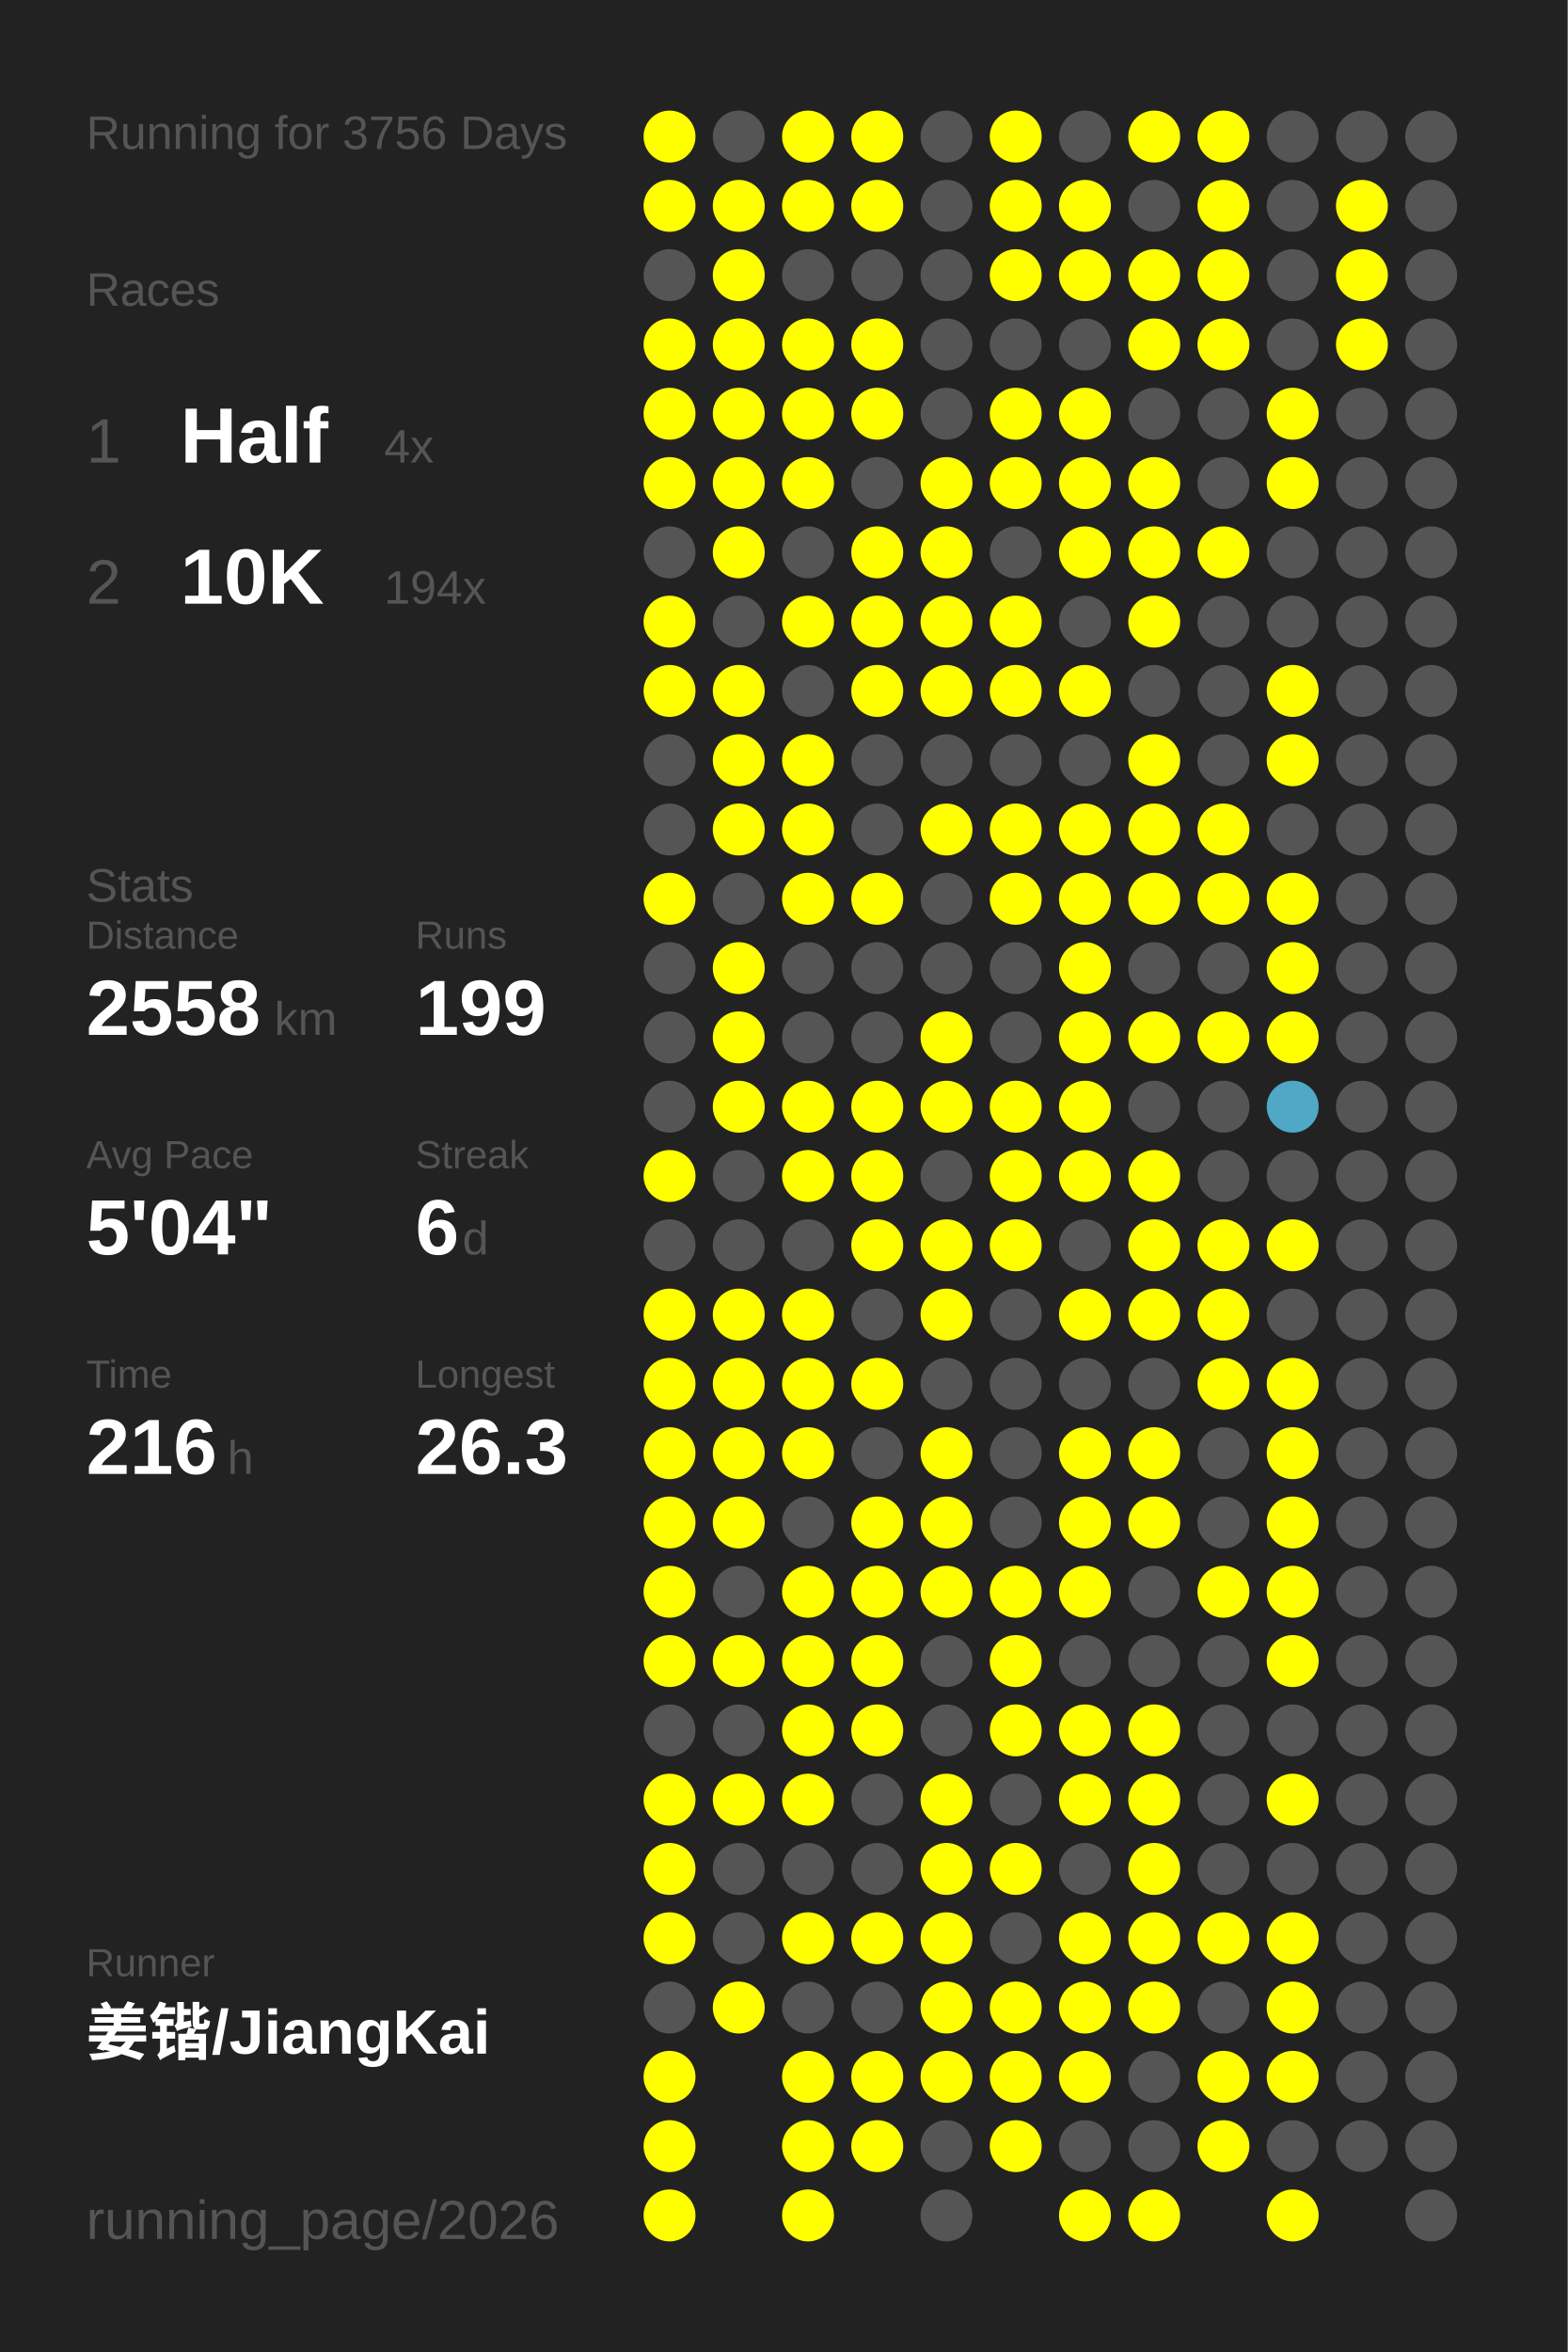
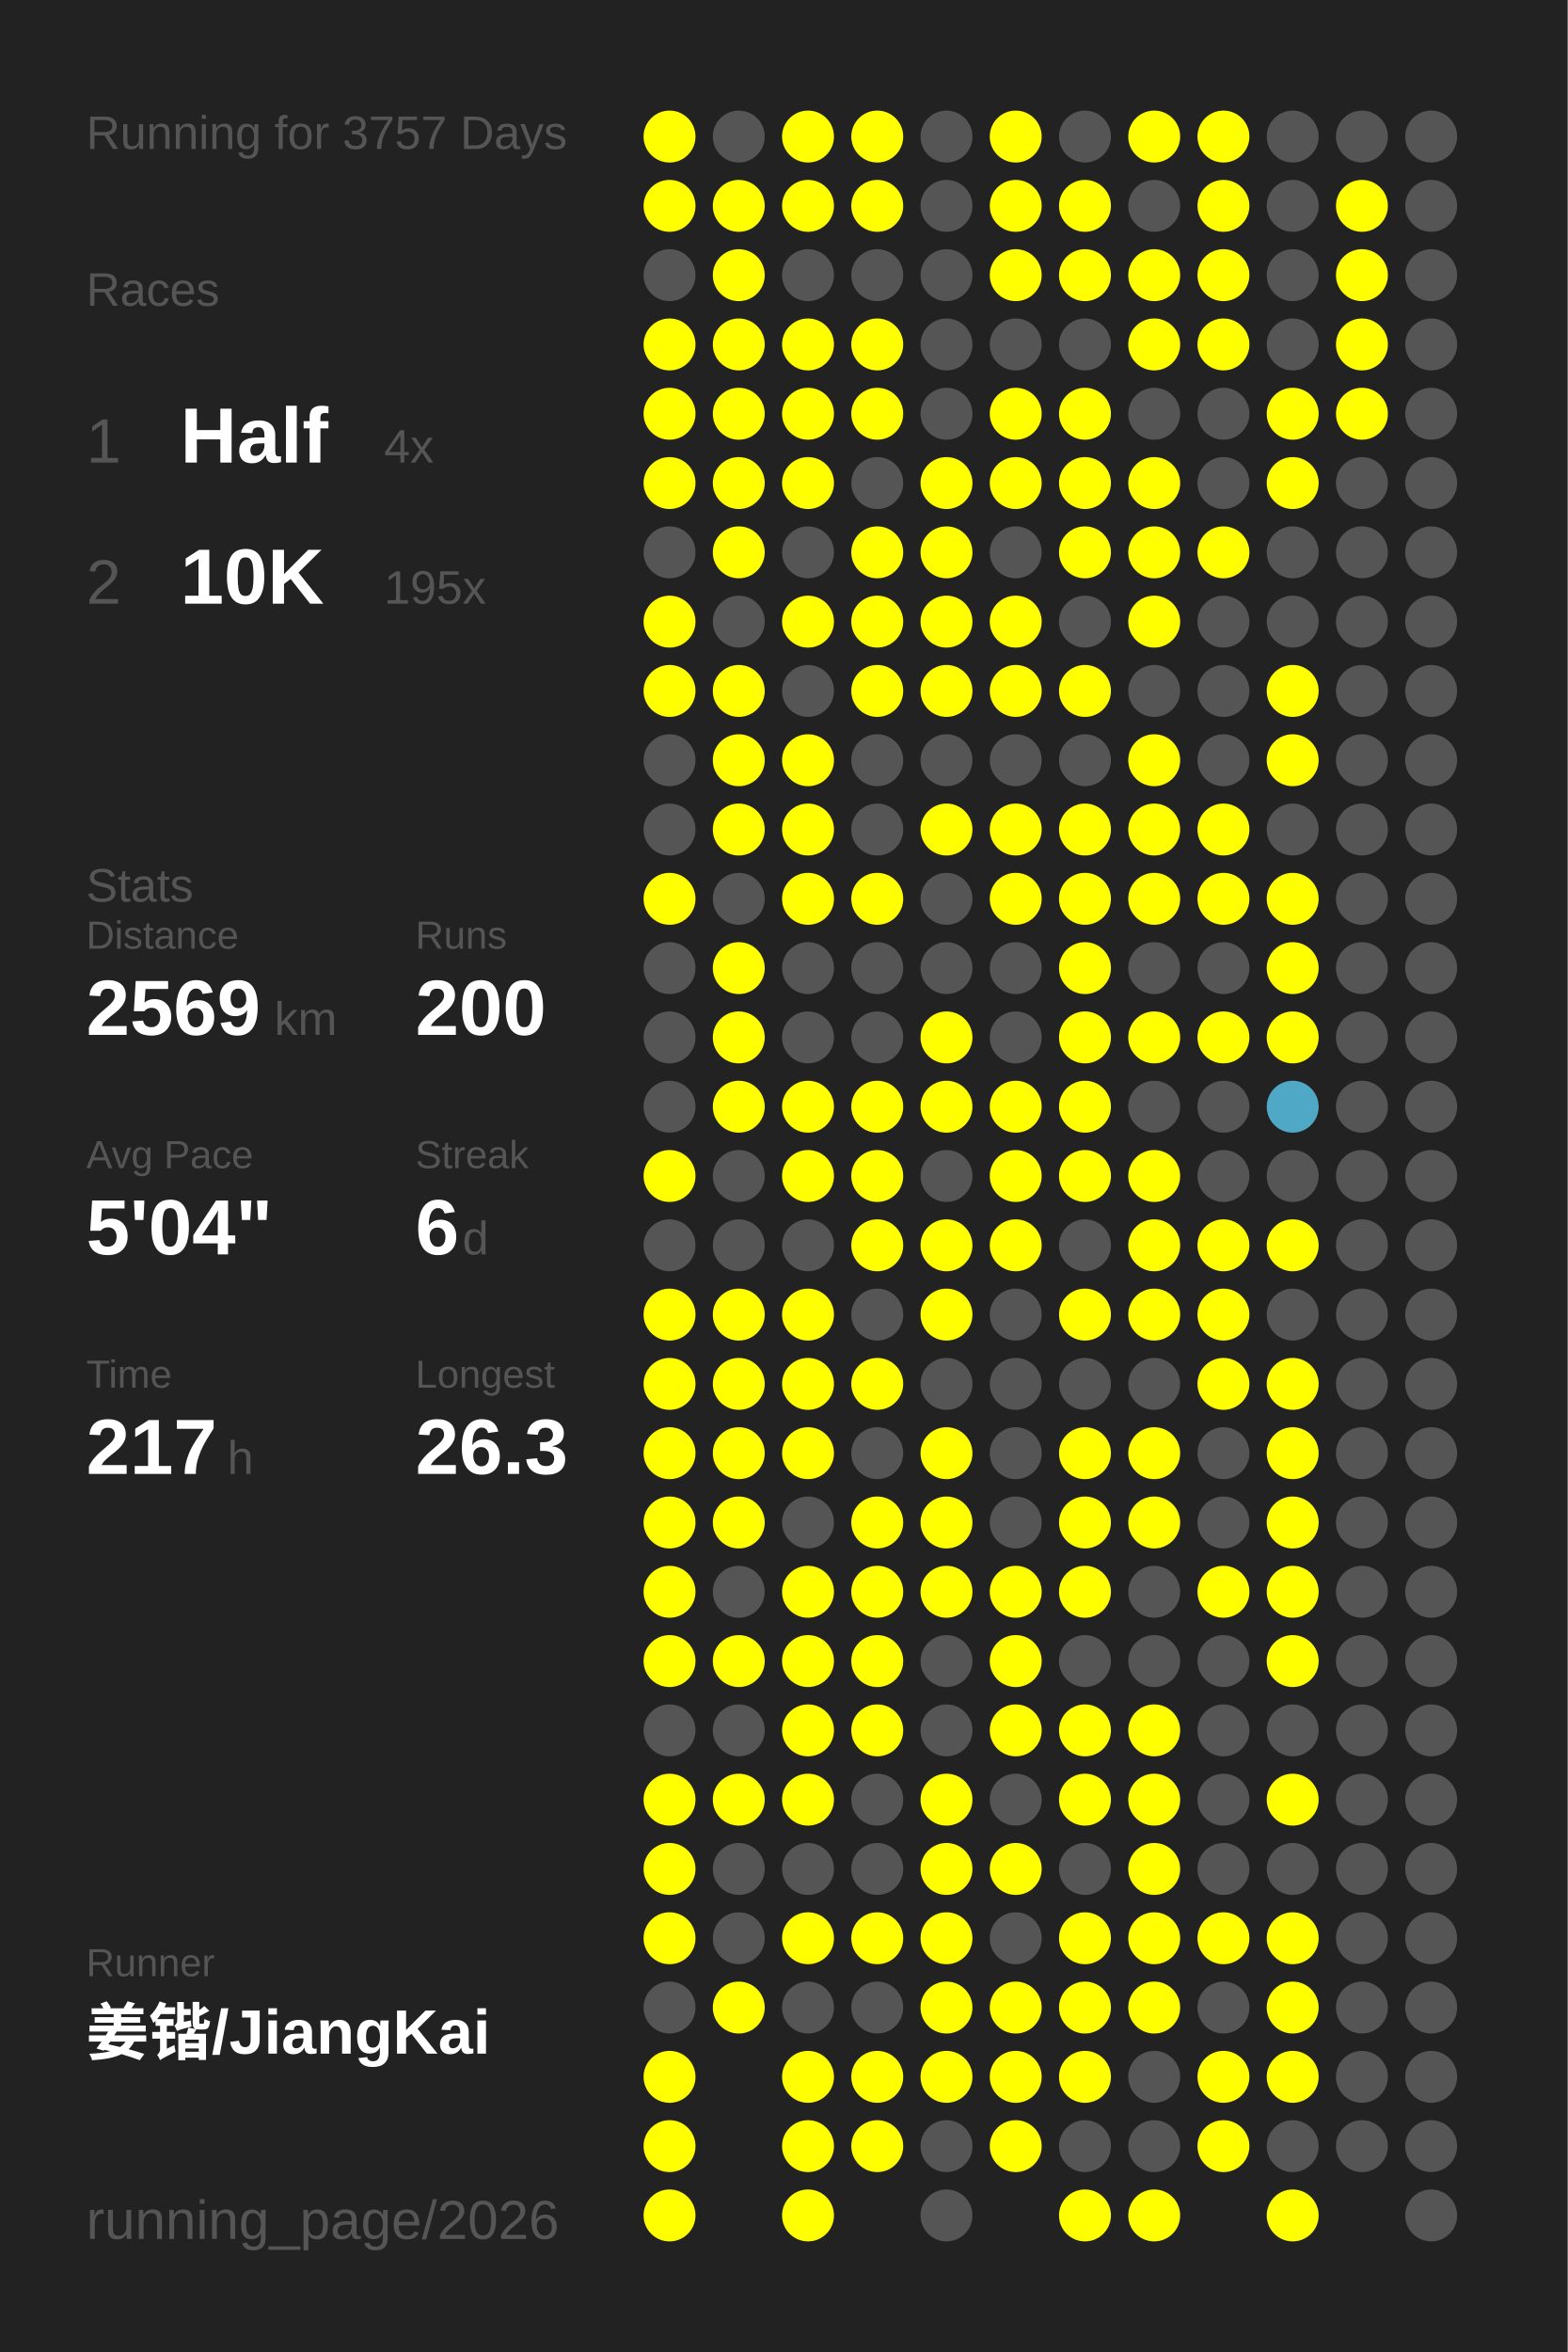
<svg xmlns="http://www.w3.org/2000/svg" baseProfile="full" height="300mm" version="1.1" viewBox="0,0,200,300" width="200mm">
  <defs />
  <rect fill="#222222" height="300" width="200" x="0" y="0" />
-   <text fill="#555555" style="font-size:6px; font-family:Arial;" x="11" y="19">Running for 3756 Days</text>
+   <text fill="#555555" style="font-size:6px; font-family:Arial;" x="11" y="19">Running for 3757 Days</text>
  <text fill="#555555" style="font-size:6px; font-family:Arial;" x="11" y="39">Races</text>
  <text fill="#555555" style="font-size:8px; font-family:Arial;" x="11" y="59">1</text>
  <text fill="#FFFFFF" style="font-size:10px; font-family:Arial; font-weight:bold;" x="23" y="59">Half</text>
  <text fill="#555555" style="font-size:6px; font-family:Arial;" x="49" y="59">4x</text>
  <text fill="#555555" style="font-size:8px; font-family:Arial;" x="11" y="77">2</text>
  <text fill="#FFFFFF" style="font-size:10px; font-family:Arial; font-weight:bold;" x="23" y="77">10K</text>
-   <text fill="#555555" style="font-size:6px; font-family:Arial;" x="49" y="77">194x</text>
+   <text fill="#555555" style="font-size:6px; font-family:Arial;" x="49" y="77">195x</text>
  <text fill="#555555" style="font-size:6px; font-family:Arial;" x="11" y="115">Stats</text>
  <text fill="#555555" style="font-size:5px; font-family:Arial;" x="11" y="121">Distance</text>
-   <text fill="#FFFFFF" style="font-size:10px; font-family:Arial; font-weight:bold;" x="11" y="132">2558</text>
+   <text fill="#FFFFFF" style="font-size:10px; font-family:Arial; font-weight:bold;" x="11" y="132">2569</text>
  <text fill="#555555" style="font-size:6px; font-family:Arial;" x="35" y="132">km</text>
  <text fill="#555555" style="font-size:5px; font-family:Arial;" x="53" y="121">Runs</text>
-   <text fill="#FFFFFF" style="font-size:10px; font-family:Arial; font-weight:bold;" x="53" y="132">199</text>
+   <text fill="#FFFFFF" style="font-size:10px; font-family:Arial; font-weight:bold;" x="53" y="132">200</text>
  <text fill="#555555" style="font-size:5px; font-family:Arial;" x="11" y="149">Avg Pace</text>
  <text fill="#FFFFFF" style="font-size:10px; font-family:Arial; font-weight:bold;" x="11" y="160">5'04"</text>
  <text fill="#555555" style="font-size:5px; font-family:Arial;" x="53" y="149">Streak</text>
  <text fill="#FFFFFF" style="font-size:10px; font-family:Arial; font-weight:bold;" x="53" y="160">6</text>
  <text fill="#555555" style="font-size:6px; font-family:Arial;" x="59" y="160">d</text>
  <text fill="#555555" style="font-size:5px; font-family:Arial;" x="11" y="177">Time</text>
-   <text fill="#FFFFFF" style="font-size:10px; font-family:Arial; font-weight:bold;" x="11" y="188">216</text>
+   <text fill="#FFFFFF" style="font-size:10px; font-family:Arial; font-weight:bold;" x="11" y="188">217</text>
  <text fill="#555555" style="font-size:6px; font-family:Arial;" x="29" y="188">h</text>
  <text fill="#555555" style="font-size:5px; font-family:Arial;" x="53" y="177">Longest</text>
  <text fill="#FFFFFF" style="font-size:10px; font-family:Arial; font-weight:bold;" x="53" y="188">26.3</text>
  <text fill="#555555" style="font-size:5px; font-family:Arial;" x="11" y="252.065">Runner</text>
  <text fill="#FFFFFF" style="font-size:8px; font-family:Arial; font-weight:bold;" x="11" y="262.065">姜锴/JiangKai</text>
  <text fill="#555555" style="font-size:7px; font-family:Arial;" x="11" y="285.581">running_page/2026</text>
  <circle cx="85.417" cy="17.419" fill="#FFFF00" r="3.312" />
  <circle cx="85.417" cy="26.258" fill="#FFFF00" r="3.312" />
  <circle cx="85.417" cy="35.097" fill="#555555" r="3.312" />
  <circle cx="85.417" cy="43.935" fill="#FFFF00" r="3.312" />
  <circle cx="85.417" cy="52.774" fill="#FFFF00" r="3.312" />
  <circle cx="85.417" cy="61.613" fill="#FFFF00" r="3.312" />
  <circle cx="85.417" cy="70.452" fill="#555555" r="3.312" />
  <circle cx="85.417" cy="79.29" fill="#FFFF00" r="3.312" />
  <circle cx="85.417" cy="88.129" fill="#FFFF00" r="3.312" />
  <circle cx="85.417" cy="96.968" fill="#555555" r="3.312" />
  <circle cx="85.417" cy="105.806" fill="#555555" r="3.312" />
  <circle cx="85.417" cy="114.645" fill="#FFFF00" r="3.312" />
  <circle cx="85.417" cy="123.484" fill="#555555" r="3.312" />
  <circle cx="85.417" cy="132.323" fill="#555555" r="3.312" />
  <circle cx="85.417" cy="141.161" fill="#555555" r="3.312" />
  <circle cx="85.417" cy="150" fill="#FFFF00" r="3.312" />
  <circle cx="85.417" cy="158.839" fill="#555555" r="3.312" />
  <circle cx="85.417" cy="167.677" fill="#FFFF00" r="3.312" />
  <circle cx="85.417" cy="176.516" fill="#FFFF00" r="3.312" />
  <circle cx="85.417" cy="185.355" fill="#FFFF00" r="3.312" />
  <circle cx="85.417" cy="194.194" fill="#FFFF00" r="3.312" />
  <circle cx="85.417" cy="203.032" fill="#FFFF00" r="3.312" />
  <circle cx="85.417" cy="211.871" fill="#FFFF00" r="3.312" />
  <circle cx="85.417" cy="220.71" fill="#555555" r="3.312" />
  <circle cx="85.417" cy="229.548" fill="#FFFF00" r="3.312" />
  <circle cx="85.417" cy="238.387" fill="#FFFF00" r="3.312" />
  <circle cx="85.417" cy="247.226" fill="#FFFF00" r="3.312" />
  <circle cx="85.417" cy="256.065" fill="#555555" r="3.312" />
  <circle cx="85.417" cy="264.903" fill="#FFFF00" r="3.312" />
  <circle cx="85.417" cy="273.742" fill="#FFFF00" r="3.312" />
  <circle cx="85.417" cy="282.581" fill="#FFFF00" r="3.312" />
  <circle cx="94.25" cy="17.419" fill="#555555" r="3.312" />
  <circle cx="94.25" cy="26.258" fill="#FFFF00" r="3.312" />
  <circle cx="94.25" cy="35.097" fill="#FFFF00" r="3.312" />
  <circle cx="94.25" cy="43.935" fill="#FFFF00" r="3.312" />
  <circle cx="94.25" cy="52.774" fill="#FFFF00" r="3.312" />
  <circle cx="94.25" cy="61.613" fill="#FFFF00" r="3.312" />
  <circle cx="94.25" cy="70.452" fill="#FFFF00" r="3.312" />
  <circle cx="94.25" cy="79.29" fill="#555555" r="3.312" />
  <circle cx="94.25" cy="88.129" fill="#FFFF00" r="3.312" />
  <circle cx="94.25" cy="96.968" fill="#FFFF00" r="3.312" />
  <circle cx="94.25" cy="105.806" fill="#FFFF00" r="3.312" />
  <circle cx="94.25" cy="114.645" fill="#555555" r="3.312" />
  <circle cx="94.25" cy="123.484" fill="#FFFF00" r="3.312" />
  <circle cx="94.25" cy="132.323" fill="#FFFF00" r="3.312" />
  <circle cx="94.25" cy="141.161" fill="#FFFF00" r="3.312" />
  <circle cx="94.25" cy="150" fill="#555555" r="3.312" />
  <circle cx="94.25" cy="158.839" fill="#555555" r="3.312" />
  <circle cx="94.25" cy="167.677" fill="#FFFF00" r="3.312" />
  <circle cx="94.25" cy="176.516" fill="#FFFF00" r="3.312" />
  <circle cx="94.25" cy="185.355" fill="#FFFF00" r="3.312" />
  <circle cx="94.25" cy="194.194" fill="#FFFF00" r="3.312" />
  <circle cx="94.25" cy="203.032" fill="#555555" r="3.312" />
  <circle cx="94.25" cy="211.871" fill="#FFFF00" r="3.312" />
  <circle cx="94.25" cy="220.71" fill="#555555" r="3.312" />
  <circle cx="94.25" cy="229.548" fill="#FFFF00" r="3.312" />
  <circle cx="94.25" cy="238.387" fill="#555555" r="3.312" />
  <circle cx="94.25" cy="247.226" fill="#555555" r="3.312" />
  <circle cx="94.25" cy="256.065" fill="#FFFF00" r="3.312" />
  <circle cx="103.083" cy="17.419" fill="#FFFF00" r="3.312" />
  <circle cx="103.083" cy="26.258" fill="#FFFF00" r="3.312" />
  <circle cx="103.083" cy="35.097" fill="#555555" r="3.312" />
  <circle cx="103.083" cy="43.935" fill="#FFFF00" r="3.312" />
  <circle cx="103.083" cy="52.774" fill="#FFFF00" r="3.312" />
  <circle cx="103.083" cy="61.613" fill="#FFFF00" r="3.312" />
  <circle cx="103.083" cy="70.452" fill="#555555" r="3.312" />
  <circle cx="103.083" cy="79.29" fill="#FFFF00" r="3.312" />
  <circle cx="103.083" cy="88.129" fill="#555555" r="3.312" />
  <circle cx="103.083" cy="96.968" fill="#FFFF00" r="3.312" />
  <circle cx="103.083" cy="105.806" fill="#FFFF00" r="3.312" />
  <circle cx="103.083" cy="114.645" fill="#FFFF00" r="3.312" />
  <circle cx="103.083" cy="123.484" fill="#555555" r="3.312" />
  <circle cx="103.083" cy="132.323" fill="#555555" r="3.312" />
  <circle cx="103.083" cy="141.161" fill="#FFFF00" r="3.312" />
  <circle cx="103.083" cy="150" fill="#FFFF00" r="3.312" />
  <circle cx="103.083" cy="158.839" fill="#555555" r="3.312" />
  <circle cx="103.083" cy="167.677" fill="#FFFF00" r="3.312" />
  <circle cx="103.083" cy="176.516" fill="#FFFF00" r="3.312" />
  <circle cx="103.083" cy="185.355" fill="#FFFF00" r="3.312" />
  <circle cx="103.083" cy="194.194" fill="#555555" r="3.312" />
  <circle cx="103.083" cy="203.032" fill="#FFFF00" r="3.312" />
  <circle cx="103.083" cy="211.871" fill="#FFFF00" r="3.312" />
  <circle cx="103.083" cy="220.71" fill="#FFFF00" r="3.312" />
  <circle cx="103.083" cy="229.548" fill="#FFFF00" r="3.312" />
  <circle cx="103.083" cy="238.387" fill="#555555" r="3.312" />
  <circle cx="103.083" cy="247.226" fill="#FFFF00" r="3.312" />
  <circle cx="103.083" cy="256.065" fill="#555555" r="3.312" />
  <circle cx="103.083" cy="264.903" fill="#FFFF00" r="3.312" />
  <circle cx="103.083" cy="273.742" fill="#FFFF00" r="3.312" />
  <circle cx="103.083" cy="282.581" fill="#FFFF00" r="3.312" />
  <circle cx="111.917" cy="17.419" fill="#FFFF00" r="3.312" />
  <circle cx="111.917" cy="26.258" fill="#FFFF00" r="3.312" />
  <circle cx="111.917" cy="35.097" fill="#555555" r="3.312" />
  <circle cx="111.917" cy="43.935" fill="#FFFF00" r="3.312" />
  <circle cx="111.917" cy="52.774" fill="#FFFF00" r="3.312" />
  <circle cx="111.917" cy="61.613" fill="#555555" r="3.312" />
  <circle cx="111.917" cy="70.452" fill="#FFFF00" r="3.312" />
  <circle cx="111.917" cy="79.29" fill="#FFFF00" r="3.312" />
  <circle cx="111.917" cy="88.129" fill="#FFFF00" r="3.312" />
  <circle cx="111.917" cy="96.968" fill="#555555" r="3.312" />
  <circle cx="111.917" cy="105.806" fill="#555555" r="3.312" />
  <circle cx="111.917" cy="114.645" fill="#FFFF00" r="3.312" />
  <circle cx="111.917" cy="123.484" fill="#555555" r="3.312" />
  <circle cx="111.917" cy="132.323" fill="#555555" r="3.312" />
  <circle cx="111.917" cy="141.161" fill="#FFFF00" r="3.312" />
  <circle cx="111.917" cy="150" fill="#FFFF00" r="3.312" />
  <circle cx="111.917" cy="158.839" fill="#FFFF00" r="3.312" />
  <circle cx="111.917" cy="167.677" fill="#555555" r="3.312" />
  <circle cx="111.917" cy="176.516" fill="#FFFF00" r="3.312" />
  <circle cx="111.917" cy="185.355" fill="#555555" r="3.312" />
  <circle cx="111.917" cy="194.194" fill="#FFFF00" r="3.312" />
  <circle cx="111.917" cy="203.032" fill="#FFFF00" r="3.312" />
  <circle cx="111.917" cy="211.871" fill="#FFFF00" r="3.312" />
  <circle cx="111.917" cy="220.71" fill="#FFFF00" r="3.312" />
  <circle cx="111.917" cy="229.548" fill="#555555" r="3.312" />
  <circle cx="111.917" cy="238.387" fill="#555555" r="3.312" />
  <circle cx="111.917" cy="247.226" fill="#FFFF00" r="3.312" />
  <circle cx="111.917" cy="256.065" fill="#555555" r="3.312" />
  <circle cx="111.917" cy="264.903" fill="#FFFF00" r="3.312" />
  <circle cx="111.917" cy="273.742" fill="#FFFF00" r="3.312" />
  <circle cx="120.75" cy="17.419" fill="#555555" r="3.312" />
  <circle cx="120.75" cy="26.258" fill="#555555" r="3.312" />
  <circle cx="120.75" cy="35.097" fill="#555555" r="3.312" />
  <circle cx="120.75" cy="43.935" fill="#555555" r="3.312" />
  <circle cx="120.75" cy="52.774" fill="#555555" r="3.312" />
  <circle cx="120.75" cy="61.613" fill="#FFFF00" r="3.312" />
  <circle cx="120.75" cy="70.452" fill="#FFFF00" r="3.312" />
  <circle cx="120.75" cy="79.29" fill="#FFFF00" r="3.312" />
  <circle cx="120.75" cy="88.129" fill="#FFFF00" r="3.312" />
  <circle cx="120.75" cy="96.968" fill="#555555" r="3.312" />
  <circle cx="120.75" cy="105.806" fill="#FFFF00" r="3.312" />
  <circle cx="120.75" cy="114.645" fill="#555555" r="3.312" />
  <circle cx="120.75" cy="123.484" fill="#555555" r="3.312" />
  <circle cx="120.75" cy="132.323" fill="#FFFF00" r="3.312" />
  <circle cx="120.75" cy="141.161" fill="#FFFF00" r="3.312" />
  <circle cx="120.75" cy="150" fill="#555555" r="3.312" />
  <circle cx="120.75" cy="158.839" fill="#FFFF00" r="3.312" />
  <circle cx="120.75" cy="167.677" fill="#FFFF00" r="3.312" />
  <circle cx="120.75" cy="176.516" fill="#555555" r="3.312" />
  <circle cx="120.75" cy="185.355" fill="#FFFF00" r="3.312" />
  <circle cx="120.75" cy="194.194" fill="#FFFF00" r="3.312" />
  <circle cx="120.75" cy="203.032" fill="#FFFF00" r="3.312" />
  <circle cx="120.75" cy="211.871" fill="#555555" r="3.312" />
  <circle cx="120.75" cy="220.71" fill="#555555" r="3.312" />
  <circle cx="120.75" cy="229.548" fill="#FFFF00" r="3.312" />
  <circle cx="120.75" cy="238.387" fill="#FFFF00" r="3.312" />
  <circle cx="120.75" cy="247.226" fill="#FFFF00" r="3.312" />
  <circle cx="120.75" cy="256.065" fill="#FFFF00" r="3.312" />
  <circle cx="120.75" cy="264.903" fill="#FFFF00" r="3.312" />
  <circle cx="120.75" cy="273.742" fill="#555555" r="3.312" />
  <circle cx="120.75" cy="282.581" fill="#555555" r="3.312" />
  <circle cx="129.583" cy="17.419" fill="#FFFF00" r="3.312" />
  <circle cx="129.583" cy="26.258" fill="#FFFF00" r="3.312" />
  <circle cx="129.583" cy="35.097" fill="#FFFF00" r="3.312" />
  <circle cx="129.583" cy="43.935" fill="#555555" r="3.312" />
  <circle cx="129.583" cy="52.774" fill="#FFFF00" r="3.312" />
  <circle cx="129.583" cy="61.613" fill="#FFFF00" r="3.312" />
  <circle cx="129.583" cy="70.452" fill="#555555" r="3.312" />
  <circle cx="129.583" cy="79.29" fill="#FFFF00" r="3.312" />
  <circle cx="129.583" cy="88.129" fill="#FFFF00" r="3.312" />
  <circle cx="129.583" cy="96.968" fill="#555555" r="3.312" />
  <circle cx="129.583" cy="105.806" fill="#FFFF00" r="3.312" />
  <circle cx="129.583" cy="114.645" fill="#FFFF00" r="3.312" />
  <circle cx="129.583" cy="123.484" fill="#555555" r="3.312" />
  <circle cx="129.583" cy="132.323" fill="#555555" r="3.312" />
  <circle cx="129.583" cy="141.161" fill="#FFFF00" r="3.312" />
  <circle cx="129.583" cy="150" fill="#FFFF00" r="3.312" />
  <circle cx="129.583" cy="158.839" fill="#FFFF00" r="3.312" />
  <circle cx="129.583" cy="167.677" fill="#555555" r="3.312" />
  <circle cx="129.583" cy="176.516" fill="#555555" r="3.312" />
  <circle cx="129.583" cy="185.355" fill="#555555" r="3.312" />
  <circle cx="129.583" cy="194.194" fill="#555555" r="3.312" />
  <circle cx="129.583" cy="203.032" fill="#FFFF00" r="3.312" />
  <circle cx="129.583" cy="211.871" fill="#FFFF00" r="3.312" />
  <circle cx="129.583" cy="220.71" fill="#FFFF00" r="3.312" />
  <circle cx="129.583" cy="229.548" fill="#555555" r="3.312" />
  <circle cx="129.583" cy="238.387" fill="#FFFF00" r="3.312" />
  <circle cx="129.583" cy="247.226" fill="#555555" r="3.312" />
  <circle cx="129.583" cy="256.065" fill="#FFFF00" r="3.312" />
  <circle cx="129.583" cy="264.903" fill="#FFFF00" r="3.312" />
  <circle cx="129.583" cy="273.742" fill="#FFFF00" r="3.312" />
  <circle cx="138.417" cy="17.419" fill="#555555" r="3.312" />
  <circle cx="138.417" cy="26.258" fill="#FFFF00" r="3.312" />
  <circle cx="138.417" cy="35.097" fill="#FFFF00" r="3.312" />
  <circle cx="138.417" cy="43.935" fill="#555555" r="3.312" />
  <circle cx="138.417" cy="52.774" fill="#FFFF00" r="3.312" />
  <circle cx="138.417" cy="61.613" fill="#FFFF00" r="3.312" />
  <circle cx="138.417" cy="70.452" fill="#FFFF00" r="3.312" />
  <circle cx="138.417" cy="79.29" fill="#555555" r="3.312" />
  <circle cx="138.417" cy="88.129" fill="#FFFF00" r="3.312" />
  <circle cx="138.417" cy="96.968" fill="#555555" r="3.312" />
  <circle cx="138.417" cy="105.806" fill="#FFFF00" r="3.312" />
  <circle cx="138.417" cy="114.645" fill="#FFFF00" r="3.312" />
  <circle cx="138.417" cy="123.484" fill="#FFFF00" r="3.312" />
  <circle cx="138.417" cy="132.323" fill="#FFFF00" r="3.312" />
  <circle cx="138.417" cy="141.161" fill="#FFFF00" r="3.312" />
  <circle cx="138.417" cy="150" fill="#FFFF00" r="3.312" />
  <circle cx="138.417" cy="158.839" fill="#555555" r="3.312" />
  <circle cx="138.417" cy="167.677" fill="#FFFF00" r="3.312" />
  <circle cx="138.417" cy="176.516" fill="#555555" r="3.312" />
  <circle cx="138.417" cy="185.355" fill="#FFFF00" r="3.312" />
  <circle cx="138.417" cy="194.194" fill="#FFFF00" r="3.312" />
  <circle cx="138.417" cy="203.032" fill="#FFFF00" r="3.312" />
  <circle cx="138.417" cy="211.871" fill="#555555" r="3.312" />
  <circle cx="138.417" cy="220.71" fill="#FFFF00" r="3.312" />
  <circle cx="138.417" cy="229.548" fill="#FFFF00" r="3.312" />
  <circle cx="138.417" cy="238.387" fill="#555555" r="3.312" />
  <circle cx="138.417" cy="247.226" fill="#FFFF00" r="3.312" />
  <circle cx="138.417" cy="256.065" fill="#FFFF00" r="3.312" />
  <circle cx="138.417" cy="264.903" fill="#FFFF00" r="3.312" />
  <circle cx="138.417" cy="273.742" fill="#555555" r="3.312" />
  <circle cx="138.417" cy="282.581" fill="#FFFF00" r="3.312" />
  <circle cx="147.25" cy="17.419" fill="#FFFF00" r="3.312" />
  <circle cx="147.25" cy="26.258" fill="#555555" r="3.312" />
  <circle cx="147.25" cy="35.097" fill="#FFFF00" r="3.312" />
  <circle cx="147.25" cy="43.935" fill="#FFFF00" r="3.312" />
  <circle cx="147.25" cy="52.774" fill="#555555" r="3.312" />
  <circle cx="147.25" cy="61.613" fill="#FFFF00" r="3.312" />
  <circle cx="147.25" cy="70.452" fill="#FFFF00" r="3.312" />
  <circle cx="147.25" cy="79.29" fill="#FFFF00" r="3.312" />
  <circle cx="147.25" cy="88.129" fill="#555555" r="3.312" />
  <circle cx="147.25" cy="96.968" fill="#FFFF00" r="3.312" />
  <circle cx="147.25" cy="105.806" fill="#FFFF00" r="3.312" />
  <circle cx="147.25" cy="114.645" fill="#FFFF00" r="3.312" />
  <circle cx="147.25" cy="123.484" fill="#555555" r="3.312" />
  <circle cx="147.25" cy="132.323" fill="#FFFF00" r="3.312" />
  <circle cx="147.25" cy="141.161" fill="#555555" r="3.312" />
  <circle cx="147.25" cy="150" fill="#FFFF00" r="3.312" />
  <circle cx="147.25" cy="158.839" fill="#FFFF00" r="3.312" />
  <circle cx="147.25" cy="167.677" fill="#FFFF00" r="3.312" />
  <circle cx="147.25" cy="176.516" fill="#555555" r="3.312" />
  <circle cx="147.25" cy="185.355" fill="#FFFF00" r="3.312" />
  <circle cx="147.25" cy="194.194" fill="#FFFF00" r="3.312" />
  <circle cx="147.25" cy="203.032" fill="#555555" r="3.312" />
  <circle cx="147.25" cy="211.871" fill="#555555" r="3.312" />
  <circle cx="147.25" cy="220.71" fill="#FFFF00" r="3.312" />
  <circle cx="147.25" cy="229.548" fill="#FFFF00" r="3.312" />
  <circle cx="147.25" cy="238.387" fill="#FFFF00" r="3.312" />
  <circle cx="147.25" cy="247.226" fill="#FFFF00" r="3.312" />
  <circle cx="147.25" cy="256.065" fill="#FFFF00" r="3.312" />
  <circle cx="147.25" cy="264.903" fill="#555555" r="3.312" />
  <circle cx="147.25" cy="273.742" fill="#555555" r="3.312" />
  <circle cx="147.25" cy="282.581" fill="#FFFF00" r="3.312" />
  <circle cx="156.083" cy="17.419" fill="#FFFF00" r="3.312" />
  <circle cx="156.083" cy="26.258" fill="#FFFF00" r="3.312" />
  <circle cx="156.083" cy="35.097" fill="#FFFF00" r="3.312" />
  <circle cx="156.083" cy="43.935" fill="#FFFF00" r="3.312" />
  <circle cx="156.083" cy="52.774" fill="#555555" r="3.312" />
  <circle cx="156.083" cy="61.613" fill="#555555" r="3.312" />
  <circle cx="156.083" cy="70.452" fill="#FFFF00" r="3.312" />
  <circle cx="156.083" cy="79.29" fill="#555555" r="3.312" />
  <circle cx="156.083" cy="88.129" fill="#555555" r="3.312" />
  <circle cx="156.083" cy="96.968" fill="#555555" r="3.312" />
  <circle cx="156.083" cy="105.806" fill="#FFFF00" r="3.312" />
  <circle cx="156.083" cy="114.645" fill="#FFFF00" r="3.312" />
  <circle cx="156.083" cy="123.484" fill="#555555" r="3.312" />
  <circle cx="156.083" cy="132.323" fill="#FFFF00" r="3.312" />
  <circle cx="156.083" cy="141.161" fill="#555555" r="3.312" />
  <circle cx="156.083" cy="150" fill="#555555" r="3.312" />
  <circle cx="156.083" cy="158.839" fill="#FFFF00" r="3.312" />
  <circle cx="156.083" cy="167.677" fill="#FFFF00" r="3.312" />
  <circle cx="156.083" cy="176.516" fill="#FFFF00" r="3.312" />
  <circle cx="156.083" cy="185.355" fill="#555555" r="3.312" />
  <circle cx="156.083" cy="194.194" fill="#555555" r="3.312" />
  <circle cx="156.083" cy="203.032" fill="#FFFF00" r="3.312" />
  <circle cx="156.083" cy="211.871" fill="#555555" r="3.312" />
  <circle cx="156.083" cy="220.71" fill="#555555" r="3.312" />
  <circle cx="156.083" cy="229.548" fill="#555555" r="3.312" />
  <circle cx="156.083" cy="238.387" fill="#555555" r="3.312" />
  <circle cx="156.083" cy="247.226" fill="#FFFF00" r="3.312" />
  <circle cx="156.083" cy="256.065" fill="#555555" r="3.312" />
  <circle cx="156.083" cy="264.903" fill="#FFFF00" r="3.312" />
  <circle cx="156.083" cy="273.742" fill="#FFFF00" r="3.312" />
  <circle cx="164.917" cy="17.419" fill="#555555" r="3.312" />
  <circle cx="164.917" cy="26.258" fill="#555555" r="3.312" />
  <circle cx="164.917" cy="35.097" fill="#555555" r="3.312" />
  <circle cx="164.917" cy="43.935" fill="#555555" r="3.312" />
  <circle cx="164.917" cy="52.774" fill="#FFFF00" r="3.312" />
  <circle cx="164.917" cy="61.613" fill="#FFFF00" r="3.312" />
  <circle cx="164.917" cy="70.452" fill="#555555" r="3.312" />
  <circle cx="164.917" cy="79.29" fill="#555555" r="3.312" />
  <circle cx="164.917" cy="88.129" fill="#FFFF00" r="3.312" />
  <circle cx="164.917" cy="96.968" fill="#FFFF00" r="3.312" />
  <circle cx="164.917" cy="105.806" fill="#555555" r="3.312" />
  <circle cx="164.917" cy="114.645" fill="#FFFF00" r="3.312" />
  <circle cx="164.917" cy="123.484" fill="#FFFF00" r="3.312" />
  <circle cx="164.917" cy="132.323" fill="#FFFF00" r="3.312" />
  <circle cx="164.917" cy="141.161" fill="#4fa8c6" r="3.312" />
  <circle cx="164.917" cy="150" fill="#555555" r="3.312" />
  <circle cx="164.917" cy="158.839" fill="#FFFF00" r="3.312" />
  <circle cx="164.917" cy="167.677" fill="#555555" r="3.312" />
  <circle cx="164.917" cy="176.516" fill="#FFFF00" r="3.312" />
  <circle cx="164.917" cy="185.355" fill="#FFFF00" r="3.312" />
  <circle cx="164.917" cy="194.194" fill="#FFFF00" r="3.312" />
  <circle cx="164.917" cy="203.032" fill="#FFFF00" r="3.312" />
  <circle cx="164.917" cy="211.871" fill="#FFFF00" r="3.312" />
  <circle cx="164.917" cy="220.71" fill="#555555" r="3.312" />
  <circle cx="164.917" cy="229.548" fill="#FFFF00" r="3.312" />
  <circle cx="164.917" cy="238.387" fill="#555555" r="3.312" />
  <circle cx="164.917" cy="247.226" fill="#FFFF00" r="3.312" />
  <circle cx="164.917" cy="256.065" fill="#FFFF00" r="3.312" />
  <circle cx="164.917" cy="264.903" fill="#FFFF00" r="3.312" />
  <circle cx="164.917" cy="273.742" fill="#555555" r="3.312" />
  <circle cx="164.917" cy="282.581" fill="#FFFF00" r="3.312" />
  <circle cx="173.75" cy="17.419" fill="#555555" r="3.312" />
  <circle cx="173.75" cy="26.258" fill="#FFFF00" r="3.312" />
  <circle cx="173.75" cy="35.097" fill="#FFFF00" r="3.312" />
  <circle cx="173.75" cy="43.935" fill="#FFFF00" r="3.312" />
-   <circle cx="173.75" cy="52.774" fill="#555555" r="3.312" />
+   <circle cx="173.75" cy="52.774" fill="#FFFF00" r="3.312" />
  <circle cx="173.75" cy="61.613" fill="#555555" r="3.312" />
  <circle cx="173.75" cy="70.452" fill="#555555" r="3.312" />
  <circle cx="173.75" cy="79.29" fill="#555555" r="3.312" />
  <circle cx="173.75" cy="88.129" fill="#555555" r="3.312" />
  <circle cx="173.75" cy="96.968" fill="#555555" r="3.312" />
  <circle cx="173.75" cy="105.806" fill="#555555" r="3.312" />
  <circle cx="173.75" cy="114.645" fill="#555555" r="3.312" />
  <circle cx="173.75" cy="123.484" fill="#555555" r="3.312" />
  <circle cx="173.75" cy="132.323" fill="#555555" r="3.312" />
  <circle cx="173.75" cy="141.161" fill="#555555" r="3.312" />
  <circle cx="173.75" cy="150" fill="#555555" r="3.312" />
  <circle cx="173.75" cy="158.839" fill="#555555" r="3.312" />
  <circle cx="173.75" cy="167.677" fill="#555555" r="3.312" />
  <circle cx="173.75" cy="176.516" fill="#555555" r="3.312" />
  <circle cx="173.75" cy="185.355" fill="#555555" r="3.312" />
  <circle cx="173.75" cy="194.194" fill="#555555" r="3.312" />
  <circle cx="173.75" cy="203.032" fill="#555555" r="3.312" />
  <circle cx="173.75" cy="211.871" fill="#555555" r="3.312" />
  <circle cx="173.75" cy="220.71" fill="#555555" r="3.312" />
  <circle cx="173.75" cy="229.548" fill="#555555" r="3.312" />
  <circle cx="173.75" cy="238.387" fill="#555555" r="3.312" />
  <circle cx="173.75" cy="247.226" fill="#555555" r="3.312" />
  <circle cx="173.75" cy="256.065" fill="#555555" r="3.312" />
  <circle cx="173.75" cy="264.903" fill="#555555" r="3.312" />
  <circle cx="173.75" cy="273.742" fill="#555555" r="3.312" />
  <circle cx="182.583" cy="17.419" fill="#555555" r="3.312" />
  <circle cx="182.583" cy="26.258" fill="#555555" r="3.312" />
  <circle cx="182.583" cy="35.097" fill="#555555" r="3.312" />
  <circle cx="182.583" cy="43.935" fill="#555555" r="3.312" />
  <circle cx="182.583" cy="52.774" fill="#555555" r="3.312" />
  <circle cx="182.583" cy="61.613" fill="#555555" r="3.312" />
  <circle cx="182.583" cy="70.452" fill="#555555" r="3.312" />
  <circle cx="182.583" cy="79.29" fill="#555555" r="3.312" />
  <circle cx="182.583" cy="88.129" fill="#555555" r="3.312" />
  <circle cx="182.583" cy="96.968" fill="#555555" r="3.312" />
  <circle cx="182.583" cy="105.806" fill="#555555" r="3.312" />
  <circle cx="182.583" cy="114.645" fill="#555555" r="3.312" />
  <circle cx="182.583" cy="123.484" fill="#555555" r="3.312" />
  <circle cx="182.583" cy="132.323" fill="#555555" r="3.312" />
  <circle cx="182.583" cy="141.161" fill="#555555" r="3.312" />
  <circle cx="182.583" cy="150" fill="#555555" r="3.312" />
  <circle cx="182.583" cy="158.839" fill="#555555" r="3.312" />
  <circle cx="182.583" cy="167.677" fill="#555555" r="3.312" />
  <circle cx="182.583" cy="176.516" fill="#555555" r="3.312" />
  <circle cx="182.583" cy="185.355" fill="#555555" r="3.312" />
  <circle cx="182.583" cy="194.194" fill="#555555" r="3.312" />
  <circle cx="182.583" cy="203.032" fill="#555555" r="3.312" />
  <circle cx="182.583" cy="211.871" fill="#555555" r="3.312" />
  <circle cx="182.583" cy="220.71" fill="#555555" r="3.312" />
  <circle cx="182.583" cy="229.548" fill="#555555" r="3.312" />
  <circle cx="182.583" cy="238.387" fill="#555555" r="3.312" />
  <circle cx="182.583" cy="247.226" fill="#555555" r="3.312" />
  <circle cx="182.583" cy="256.065" fill="#555555" r="3.312" />
  <circle cx="182.583" cy="264.903" fill="#555555" r="3.312" />
  <circle cx="182.583" cy="273.742" fill="#555555" r="3.312" />
  <circle cx="182.583" cy="282.581" fill="#555555" r="3.312" />
</svg>
